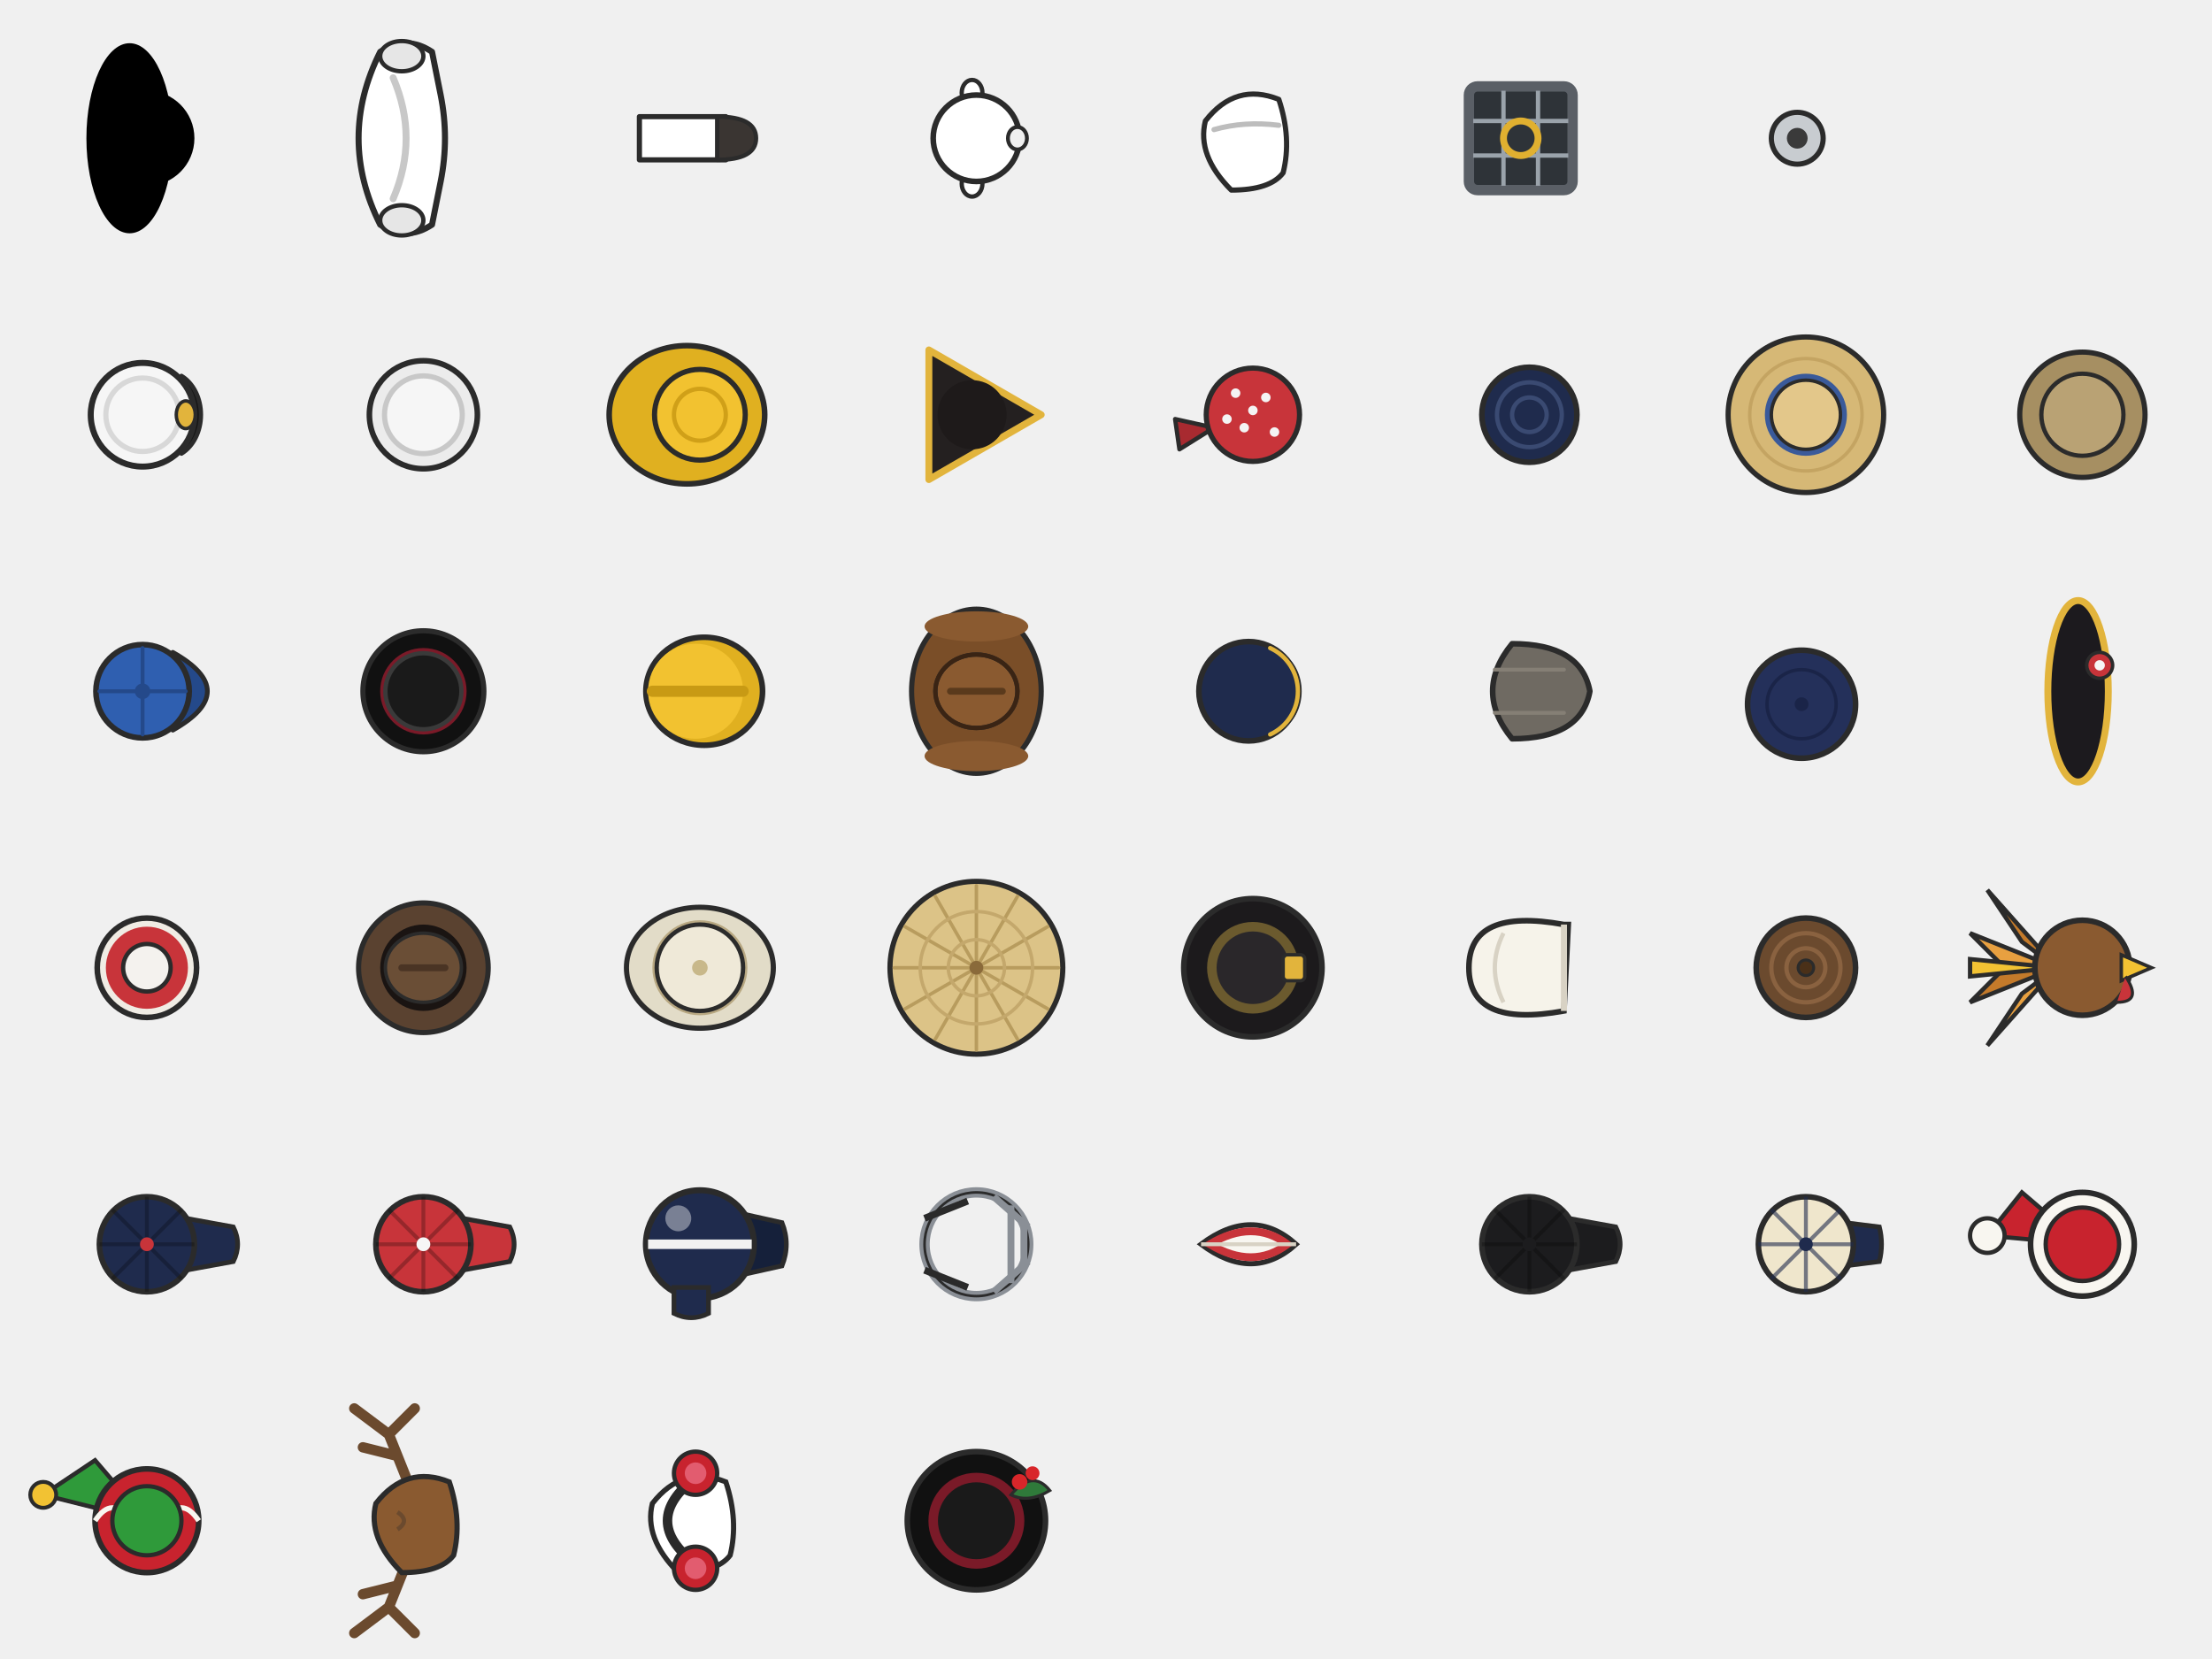
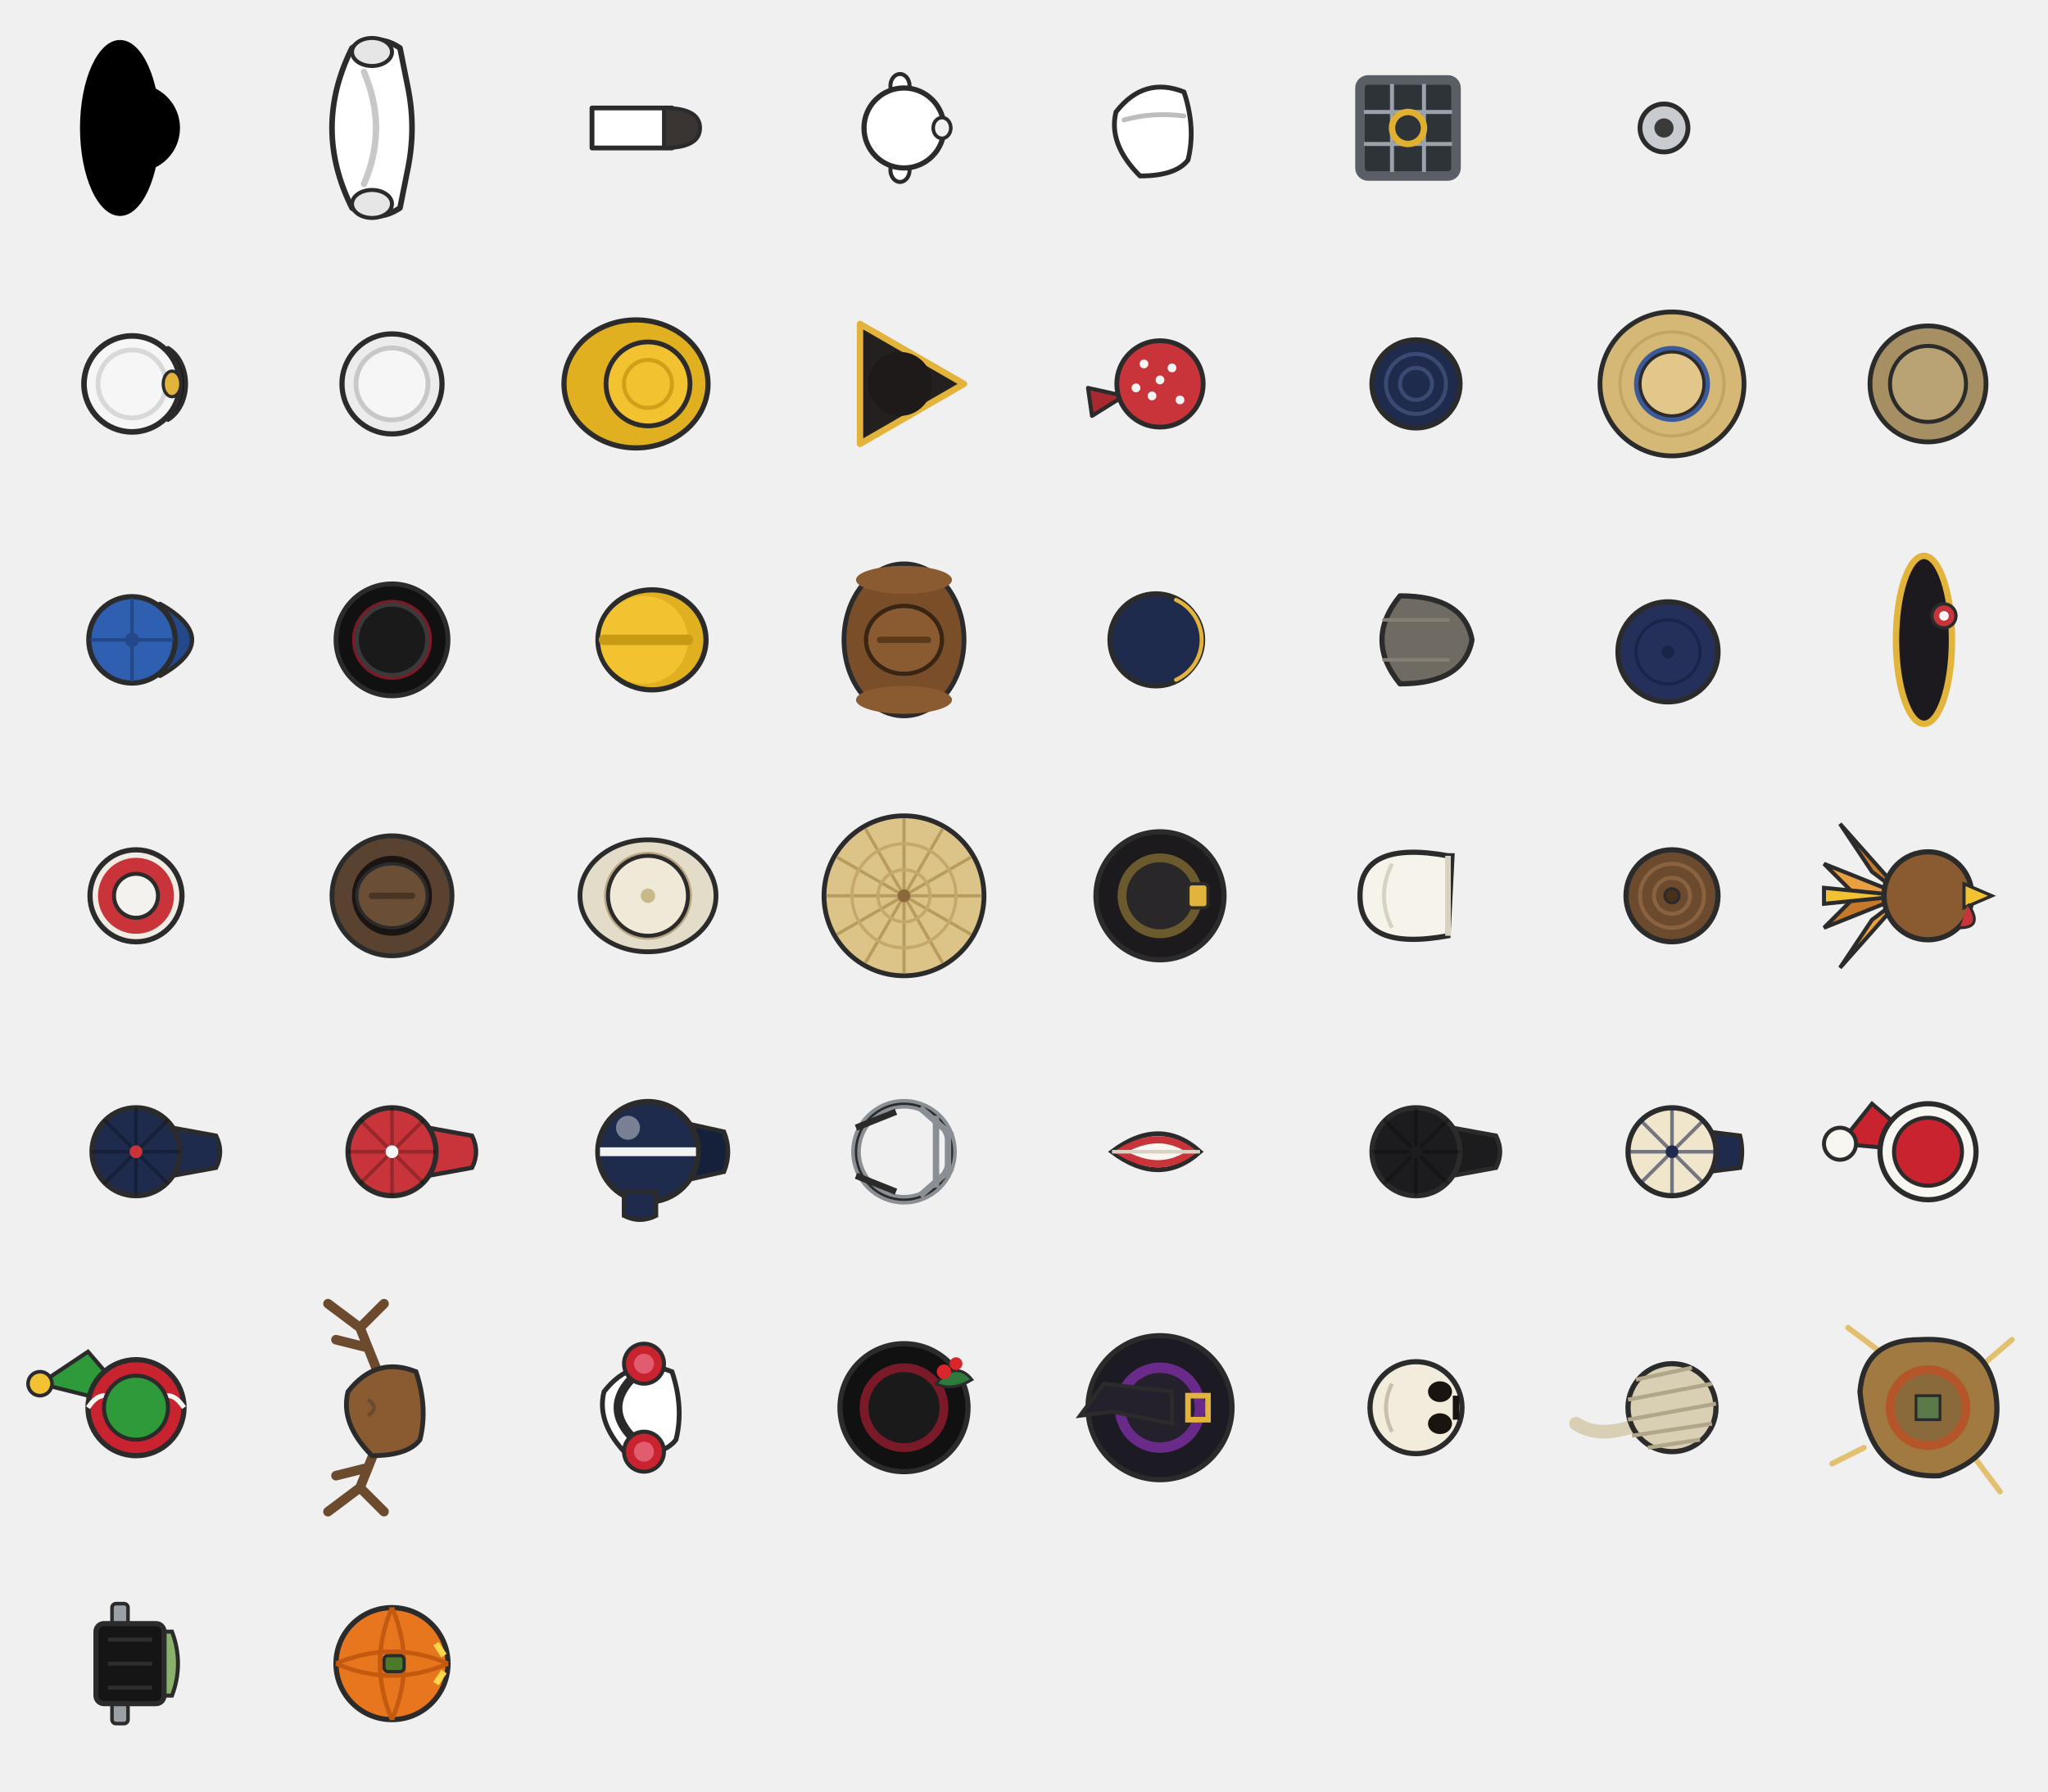
- <svg xmlns="http://www.w3.org/2000/svg" width="512" height="384" viewBox="0 0 512 384">
+ <svg xmlns="http://www.w3.org/2000/svg" width="512" height="448" viewBox="0 0 512 448">
  <g transform="translate(0,0)">
    <ellipse cx="30.0" cy="32.0" rx="10.0" ry="22.0" fill="#000" stroke="none" stroke-width="0.0" />
    <circle cx="34.0" cy="32.0" r="11.0" fill="#000" stroke="none" stroke-width="0.0" />
  </g>
  <g transform="translate(64,0)">
    <path d="M24,12 Q30,8 36,12 L38,22 Q40,32 38,42 L36,52 Q30,56 24,52 Q19,42 19,32 Q19,22 24,12 Z" fill="#ffffff" stroke="#2b2b2b" stroke-width="1.4" stroke-linejoin="round" stroke-linecap="round" />
    <path d="M27,18 Q33,32 27,46" fill="none" stroke="#c8c8c8" stroke-width="1.6" stroke-linejoin="round" stroke-linecap="round" />
    <ellipse cx="29.0" cy="13.0" rx="5.0" ry="3.5" fill="#e6e6e6" stroke="#2b2b2b" stroke-width="1.0" />
    <ellipse cx="29.0" cy="51.0" rx="5.0" ry="3.5" fill="#e6e6e6" stroke="#2b2b2b" stroke-width="1.0" />
  </g>
  <g transform="translate(128,0)">
    <path d="M20,27 L40,27 Q44,32 40,37 L20,37 Z" fill="#ffffff" stroke="#2b2b2b" stroke-width="1.2" stroke-linejoin="round" stroke-linecap="round" />
    <path d="M38,27 Q47,27 47,32 Q47,37 38,37 Z" fill="#3a3532" stroke="#2b2b2b" stroke-width="1.0" stroke-linejoin="round" stroke-linecap="round" />
  </g>
  <g transform="translate(192,0)">
    <ellipse cx="33.0" cy="21.5" rx="2.4" ry="3.0" fill="#ffffff" stroke="#2b2b2b" stroke-width="1.0" />
    <ellipse cx="33.0" cy="42.5" rx="2.4" ry="3.0" fill="#ffffff" stroke="#2b2b2b" stroke-width="1.0" />
    <circle cx="34.0" cy="32.0" r="10.0" fill="#ffffff" stroke="#2b2b2b" stroke-width="1.3" />
    <ellipse cx="43.5" cy="32.0" rx="2.2" ry="2.6" fill="#f0f0f0" stroke="#2b2b2b" stroke-width="0.9" />
  </g>
  <g transform="translate(256,0)">
    <path d="M40,23 Q30,19 23,28 Q21,36 29,44 Q38,44 41,40 Q43,32 40,23 Z" fill="#ffffff" stroke="#2b2b2b" stroke-width="1.2" stroke-linejoin="round" stroke-linecap="round" />
    <path d="M40,29 Q32,28 25,30" fill="none" stroke="#bdbdbd" stroke-width="1.2" stroke-linejoin="round" stroke-linecap="round" />
  </g>
  <g transform="translate(320,0)">
    <rect x="20" y="20" width="24" height="24" rx="2" fill="#2e3338" stroke="#5a5f66" stroke-width="2.4" />
    <path d="M28,21 L28,43 M21,28 L43,28" stroke="#9aa3ab" stroke-width="1" />
    <path d="M36,21 L36,43 M21,36 L43,36" stroke="#9aa3ab" stroke-width="1" />
    <circle cx="32.0" cy="32.0" r="4.0" fill="none" stroke="#e0b030" stroke-width="1.6" />
  </g>
  <g transform="translate(384,0)">
    <circle cx="32.0" cy="32.0" r="6.0" fill="#c8ccd0" stroke="#2b2b2b" stroke-width="1.2" />
    <circle cx="32.0" cy="32.0" r="2.4" fill="#3a3a3a" stroke="none" stroke-width="0.0" />
  </g>
  <g transform="translate(0,64)">
    <path d="M42,23 A8,10 0 0 1 42,41 Z" fill="#151515" stroke="#2b2b2b" stroke-width="1.0" stroke-linejoin="round" stroke-linecap="round" />
    <circle cx="33.0" cy="32.0" r="12.0" fill="#f6f6f6" stroke="#2b2b2b" stroke-width="1.4" />
    <circle cx="33.0" cy="32.0" r="8.5" fill="none" stroke="#d8d8d8" stroke-width="1.2" />
    <ellipse cx="43.0" cy="32.0" rx="2.2" ry="3.2" fill="#e2b43c" stroke="#2b2b2b" stroke-width="0.8" />
  </g>
  <g transform="translate(64,64)">
    <circle cx="34.0" cy="32.0" r="12.5" fill="#ececec" stroke="#2b2b2b" stroke-width="1.3" />
    <circle cx="34.0" cy="32.0" r="9.0" fill="#f6f6f6" stroke="#c8c8c8" stroke-width="1.2" />
  </g>
  <g transform="translate(128,64)">
    <ellipse cx="31.0" cy="32.0" rx="18.0" ry="16.0" fill="#e0b020" stroke="#2b2b2b" stroke-width="1.3" />
    <circle cx="34.0" cy="32.0" r="10.5" fill="#f2c230" stroke="#2b2b2b" stroke-width="1.2" />
    <circle cx="34.0" cy="32.0" r="6.0" fill="none" stroke="#d0a018" stroke-width="1.0" />
  </g>
  <g transform="translate(192,64)">
    <path d="M49,32 L23,17 L23,47 Z" fill="#242020" stroke="#e2b43c" stroke-width="1.6" stroke-linejoin="round" stroke-linecap="round" />
    <circle cx="33.0" cy="32.0" r="8.0" fill="#1e1a1a" stroke="none" stroke-width="0.0" />
  </g>
  <g transform="translate(256,64)">
    <path d="M25,35 L16,33 L17,40 Z" fill="#a82a30" stroke="#2b2b2b" stroke-width="1.0" stroke-linejoin="round" stroke-linecap="round" />
    <circle cx="34.0" cy="32.0" r="10.8" fill="#c8343a" stroke="#2b2b2b" stroke-width="1.2" />
    <circle cx="30.0" cy="27.0" r="1.1" fill="#f4f4f4" stroke="none" stroke-width="0.0" />
    <circle cx="37.0" cy="28.0" r="1.1" fill="#f4f4f4" stroke="none" stroke-width="0.0" />
    <circle cx="32.0" cy="35.0" r="1.1" fill="#f4f4f4" stroke="none" stroke-width="0.0" />
    <circle cx="39.0" cy="36.0" r="1.1" fill="#f4f4f4" stroke="none" stroke-width="0.0" />
    <circle cx="34.0" cy="31.0" r="1.1" fill="#f4f4f4" stroke="none" stroke-width="0.0" />
    <circle cx="28.0" cy="33.0" r="1.1" fill="#f4f4f4" stroke="none" stroke-width="0.0" />
  </g>
  <g transform="translate(320,64)">
    <circle cx="34.0" cy="32.0" r="11.0" fill="#1f2b4d" stroke="#2b2b2b" stroke-width="1.3" />
    <circle cx="34.0" cy="32.0" r="7.5" fill="none" stroke="#3a4a72" stroke-width="1.0" />
    <circle cx="34.0" cy="32.0" r="4.0" fill="none" stroke="#3a4a72" stroke-width="1.0" />
  </g>
  <g transform="translate(384,64)">
    <circle cx="34.0" cy="32.0" r="18.0" fill="#d6b876" stroke="#2b2b2b" stroke-width="1.2" />
    <circle cx="34.0" cy="32.0" r="13.0" fill="none" stroke="#c4a462" stroke-width="0.8" />
    <circle cx="34.0" cy="32.0" r="9.5" fill="#3a5a9a" stroke="none" stroke-width="0.0" />
    <circle cx="34.0" cy="32.0" r="8.0" fill="#e3c78a" stroke="#2b2b2b" stroke-width="0.8" />
  </g>
  <g transform="translate(448,64)">
    <circle cx="34.0" cy="32.0" r="14.5" fill="#a68f62" stroke="#2b2b2b" stroke-width="1.2" />
    <circle cx="34.0" cy="32.0" r="9.5" fill="#b9a274" stroke="#2b2b2b" stroke-width="1.0" />
  </g>
  <g transform="translate(0,128)">
    <path d="M40,23 Q56,32 40,41 Z" fill="#24498a" stroke="#2b2b2b" stroke-width="1.1" stroke-linejoin="round" stroke-linecap="round" />
    <circle cx="33.0" cy="32.0" r="10.8" fill="#2f5fb0" stroke="#2b2b2b" stroke-width="1.3" />
    <path d="M33,22 L33,42 M23,32 L43,32" fill="none" stroke="#24498a" stroke-width="0.9" stroke-linejoin="round" stroke-linecap="round" />
    <circle cx="33.0" cy="32.0" r="1.8" fill="#24498a" stroke="none" stroke-width="0.0" />
  </g>
  <g transform="translate(64,128)">
    <circle cx="34.0" cy="32.0" r="14.0" fill="#111111" stroke="#2b2b2b" stroke-width="1.2" />
    <circle cx="34.0" cy="32.0" r="10.0" fill="#7a1a28" stroke="none" stroke-width="0.0" />
    <circle cx="34.0" cy="32.0" r="8.8" fill="#1a1a1a" stroke="#3a3a3a" stroke-width="1.0" />
  </g>
  <g transform="translate(128,128)">
    <ellipse cx="35.0" cy="32.0" rx="13.5" ry="12.5" fill="#e0b020" stroke="#2b2b2b" stroke-width="1.3" />
    <circle cx="33.0" cy="32.0" r="11.0" fill="#f2c230" stroke="none" stroke-width="0.0" />
    <path d="M23,32 L44,32" fill="none" stroke="#c89a14" stroke-width="2.6" stroke-linejoin="round" stroke-linecap="round" />
  </g>
  <g transform="translate(192,128)">
    <ellipse cx="34.0" cy="32.0" rx="15.0" ry="19.0" fill="#7a4e28" stroke="#2b2b2b" stroke-width="1.2" />
    <ellipse cx="34.0" cy="17.0" rx="12.0" ry="3.5" fill="#8a5a30" stroke="none" stroke-width="0.0" />
    <ellipse cx="34.0" cy="47.0" rx="12.0" ry="3.5" fill="#8a5a30" stroke="none" stroke-width="0.0" />
    <ellipse cx="34.0" cy="32.0" rx="9.5" ry="8.5" fill="#8a5a30" stroke="#2b2b2b" stroke-width="1.0" />
    <path d="M28,32 L40,32" fill="none" stroke="#5a3a1c" stroke-width="1.6" stroke-linejoin="round" stroke-linecap="round" />
    <ellipse cx="34.0" cy="32.0" rx="9.5" ry="8.5" fill="none" stroke="#3a2414" stroke-width="1.0" />
  </g>
  <g transform="translate(256,128)">
    <path d="M41,24 A7,9 0 0 1 41,40 Z" fill="#151515" stroke="#2b2b2b" stroke-width="1.0" stroke-linejoin="round" stroke-linecap="round" />
    <circle cx="33.0" cy="32.0" r="11.5" fill="#1f2b4d" stroke="#2b2b2b" stroke-width="1.3" />
    <path d="M38,22 A11,11 0 0 1 38,42" fill="none" stroke="#e2b43c" stroke-width="1.0" stroke-linejoin="round" stroke-linecap="round" />
  </g>
  <g transform="translate(320,128)">
    <path d="M48,32 Q46,21 30,21 Q21,32 30,43 Q46,43 48,32 Z" fill="#6f6a62" stroke="#2b2b2b" stroke-width="1.3" stroke-linejoin="round" stroke-linecap="round" />
    <path d="M26,27 L42,27 M26,37 L42,37" fill="none" stroke="#857f75" stroke-width="0.9" stroke-linejoin="round" stroke-linecap="round" />
  </g>
  <g transform="translate(384,128)">
    <circle cx="33.0" cy="35.0" r="12.5" fill="#24305a" stroke="#2b2b2b" stroke-width="1.3" />
    <circle cx="33.0" cy="35.0" r="8.0" fill="none" stroke="#1a2448" stroke-width="0.8" />
    <circle cx="33.0" cy="35.0" r="1.6" fill="#1a2448" stroke="none" stroke-width="0.0" />
  </g>
  <g transform="translate(448,128)">
    <ellipse cx="33.0" cy="32.0" rx="7.0" ry="21.0" fill="#1c1a1e" stroke="#e2b43c" stroke-width="1.6" />
    <circle cx="38.0" cy="26.0" r="3.0" fill="#c8343a" stroke="#2b2b2b" stroke-width="0.8" />
    <circle cx="38.0" cy="26.0" r="1.2" fill="#f6f6f6" stroke="none" stroke-width="0.0" />
  </g>
  <g transform="translate(0,192)">
    <circle cx="34.0" cy="32.0" r="11.5" fill="#f0ece4" stroke="#2b2b2b" stroke-width="1.3" />
    <circle cx="34.0" cy="32.0" r="9.5" fill="#c8343a" stroke="none" stroke-width="0.0" />
    <circle cx="34.0" cy="32.0" r="5.5" fill="#f4f2ee" stroke="#2b2b2b" stroke-width="1.0" />
  </g>
  <g transform="translate(64,192)">
    <circle cx="34.0" cy="32.0" r="15.0" fill="#5a4230" stroke="#2b2b2b" stroke-width="1.2" />
    <circle cx="34.0" cy="32.0" r="10.0" fill="#1a1412" stroke="none" stroke-width="0.0" />
    <ellipse cx="34.0" cy="32.0" rx="8.8" ry="8.0" fill="#6a4e36" stroke="#2b2b2b" stroke-width="0.8" />
    <path d="M29,32 L39,32" fill="none" stroke="#4a3424" stroke-width="1.6" stroke-linejoin="round" stroke-linecap="round" />
  </g>
  <g transform="translate(128,192)">
    <ellipse cx="34.0" cy="32.0" rx="17.0" ry="14.0" fill="#e2dcc8" stroke="#2b2b2b" stroke-width="1.2" />
    <circle cx="34.0" cy="32.0" r="11.0" fill="#b8a882" stroke="none" stroke-width="0.0" />
    <circle cx="34.0" cy="32.0" r="10.0" fill="#efe9d8" stroke="#2b2b2b" stroke-width="1.0" />
    <circle cx="34.0" cy="32.0" r="1.8" fill="#c8b88a" stroke="none" stroke-width="0.0" />
  </g>
  <g transform="translate(192,192)">
    <circle cx="34.0" cy="32.0" r="20.0" fill="#dcc387" stroke="#2b2b2b" stroke-width="1.2" />
    <path d="M34,32 L53.0,32.0" fill="none" stroke="#b89c5e" stroke-width="0.8" stroke-linejoin="round" stroke-linecap="round" />
    <path d="M34,32 L50.5,41.5" fill="none" stroke="#b89c5e" stroke-width="0.8" stroke-linejoin="round" stroke-linecap="round" />
    <path d="M34,32 L43.5,48.5" fill="none" stroke="#b89c5e" stroke-width="0.8" stroke-linejoin="round" stroke-linecap="round" />
    <path d="M34,32 L34.0,51.0" fill="none" stroke="#b89c5e" stroke-width="0.8" stroke-linejoin="round" stroke-linecap="round" />
    <path d="M34,32 L24.5,48.5" fill="none" stroke="#b89c5e" stroke-width="0.8" stroke-linejoin="round" stroke-linecap="round" />
    <path d="M34,32 L17.5,41.5" fill="none" stroke="#b89c5e" stroke-width="0.8" stroke-linejoin="round" stroke-linecap="round" />
    <path d="M34,32 L15.0,32.0" fill="none" stroke="#b89c5e" stroke-width="0.8" stroke-linejoin="round" stroke-linecap="round" />
    <path d="M34,32 L17.5,22.5" fill="none" stroke="#b89c5e" stroke-width="0.8" stroke-linejoin="round" stroke-linecap="round" />
    <path d="M34,32 L24.5,15.5" fill="none" stroke="#b89c5e" stroke-width="0.8" stroke-linejoin="round" stroke-linecap="round" />
    <path d="M34,32 L34.0,13.0" fill="none" stroke="#b89c5e" stroke-width="0.8" stroke-linejoin="round" stroke-linecap="round" />
    <path d="M34,32 L43.5,15.5" fill="none" stroke="#b89c5e" stroke-width="0.8" stroke-linejoin="round" stroke-linecap="round" />
    <path d="M34,32 L50.5,22.5" fill="none" stroke="#b89c5e" stroke-width="0.8" stroke-linejoin="round" stroke-linecap="round" />
    <circle cx="34.0" cy="32.0" r="13.0" fill="none" stroke="#c4a86c" stroke-width="0.8" />
    <circle cx="34.0" cy="32.0" r="6.5" fill="none" stroke="#c4a86c" stroke-width="0.8" />
    <circle cx="34.0" cy="32.0" r="1.6" fill="#8a6a3a" stroke="none" stroke-width="0.0" />
  </g>
  <g transform="translate(256,192)">
    <circle cx="34" cy="32" r="16" fill="#1c1a1c" stroke="#2b2b2b" stroke-width="1.3" />
    <circle cx="34" cy="32" r="9.5" fill="#2a272a" stroke="#2b2b2b" stroke-width="1.2" />
    <circle cx="34" cy="32" r="9.5" fill="none" stroke="#6b5a2e" stroke-width="2.2" />
    <rect x="41" y="29" width="5" height="6" rx="1" fill="#e2b43c" stroke="#2b2b2b" stroke-width="0.8" />
  </g>
  <g transform="translate(320,192)">
    <path d="M42,22 Q20,18 20,32 Q20,46 42,42 L43,22 Z" fill="#f6f3ea" stroke="#2b2b2b" stroke-width="1.3" />
    <path d="M42,22 L42,42" stroke="#d8d2c4" stroke-width="1.4" />
    <path d="M28,24 Q24,32 28,40" fill="none" stroke="#d8d2c4" stroke-width="1.0" />
  </g>
  <g transform="translate(384,192)">
    <circle cx="34" cy="32" r="11.5" fill="#6b4a2e" stroke="#2b2b2b" stroke-width="1.3" />
    <circle cx="34" cy="32" r="8" fill="none" stroke="#8a6240" stroke-width="1.0" />
    <circle cx="34" cy="32" r="4.5" fill="none" stroke="#8a6240" stroke-width="1.0" />
    <circle cx="34" cy="32" r="1.8" fill="#4a3018" stroke="#2b2b2b" stroke-width="0.7" />
  </g>
  <g transform="translate(448,192)">
    <g stroke="#2b2b2b" stroke-width="1.0">
      <path d="M28,32 L12,14 L20,26 Z" fill="#c47a2a" />
      <path d="M28,32 L8,24 L16,32 Z" fill="#e8a040" />
      <path d="M28,32 L8,40 L16,32 Z" fill="#c47a2a" />
      <path d="M28,32 L12,50 L20,38 Z" fill="#e8a040" />
      <path d="M28,32 L8,30 L8,34 Z" fill="#f2c233" />
    </g>
    <circle cx="34" cy="32" r="11" fill="#8a5a30" stroke="#2b2b2b" stroke-width="1.3" />
    <path d="M43,29 L50,32 L43,35 Z" fill="#f2c233" stroke="#2b2b2b" stroke-width="0.8" />
    <path d="M44,34 Q48,40 42,40" fill="#c8343a" stroke="#2b2b2b" stroke-width="0.7" />
  </g>
  <g transform="translate(0,256)">
    <path d="M43,26 L54,28 Q56,32 54,36 L43,38 Z" fill="#1f2b4d" stroke="#2b2b2b" stroke-width="1.1" />
    <circle cx="34" cy="32" r="11" fill="#1f2b4d" stroke="#2b2b2b" stroke-width="1.3" />
    <path d="M23,32 L45,32 M34,21 L34,43 M26,24 L42,40 M26,40 L42,24" stroke="#000" opacity="0.25" stroke-width="0.9" />
    <circle cx="34" cy="32" r="1.6" fill="#c8343a" />
  </g>
  <g transform="translate(64,256)">
    <path d="M43,26 L54,28 Q56,32 54,36 L43,38 Z" fill="#c8343a" stroke="#2b2b2b" stroke-width="1.1" />
    <circle cx="34" cy="32" r="11" fill="#c8343a" stroke="#2b2b2b" stroke-width="1.3" />
    <path d="M23,32 L45,32 M34,21 L34,43 M26,24 L42,40 M26,40 L42,24" stroke="#000" opacity="0.25" stroke-width="0.9" />
    <circle cx="34" cy="32" r="1.6" fill="#f6f6f6" />
  </g>
  <g transform="translate(128,256)">
    <path d="M44,25 L53,27 Q55,32 53,37 L44,39 Z" fill="#15203a" stroke="#2b2b2b" stroke-width="1.1" />
    <circle cx="34" cy="32" r="12.5" fill="#1f2b4d" stroke="#2b2b2b" stroke-width="1.4" />
    <path d="M28,42 L36,42 L36,48 Q32,50 28,48 Z" fill="#1f2b4d" stroke="#2b2b2b" stroke-width="1.1" />
    <path d="M22,32 L46,32" stroke="#f2f2f2" stroke-width="2.2" />
    <circle cx="29" cy="26" r="3" fill="#ffffff" opacity="0.4" />
  </g>
  <g transform="translate(192,256)">
    <circle cx="34" cy="32" r="12" fill="none" stroke="#8a8f96" stroke-width="2.4" />
    <circle cx="34" cy="32" r="12" fill="none" stroke="#2b2b2b" stroke-width="0.6" />
    <g stroke="#8a8f96" stroke-width="1.6">
      <path d="M38,21 L46,28" />
      <path d="M38,43 L46,36" />
      <path d="M42,23 L42,41" />
      <path d="M45,27 L45,37" />
    </g>
    <path d="M22,26 L32,22 M22,38 L32,42" stroke="#2a2a2a" stroke-width="1.6" />
  </g>
  <g transform="translate(256,256)">
    <path d="M44,32 Q34,23 22,32 Q34,41 44,32 Z" fill="#f8f6f0" stroke="#2b2b2b" stroke-width="1.2" />
    <path d="M42,32 Q34,26 24,32 Q34,38 42,32 Z" fill="none" stroke="#c8343a" stroke-width="1.8" />
    <path d="M22,32 L44,32" stroke="#d8d2c4" stroke-width="0.9" />
  </g>
  <g transform="translate(320,256)">
    <path d="M43,26 L54,28 Q56,32 54,36 L43,38 Z" fill="#1c1c1e" stroke="#2b2b2b" stroke-width="1.1" />
    <circle cx="34" cy="32" r="11" fill="#1c1c1e" stroke="#2b2b2b" stroke-width="1.3" />
    <path d="M23,32 L45,32 M34,21 L34,43 M26,24 L42,40 M26,40 L42,24" stroke="#000" opacity="0.25" stroke-width="0.9" />
    <circle cx="34" cy="32" r="1.6" fill="#1c1c1e" />
  </g>
  <g transform="translate(384,256)">
    <path d="M43,27 L51,28 Q52,32 51,36 L43,37 Z" fill="#1f2b4d" stroke="#2b2b2b" stroke-width="1.1" />
    <circle cx="34" cy="32" r="11" fill="#efe6cc" stroke="#2b2b2b" stroke-width="1.3" />
    <path d="M23,32 L45,32 M34,21 L34,43 M26,24 L42,40 M26,40 L42,24" stroke="#1f2b4d" opacity="0.6" stroke-width="0.9" />
    <circle cx="34" cy="32" r="1.6" fill="#1f2b4d" />
  </g>
  <g transform="translate(448,256)">
    <path d="M34,32 L20,20 L12,30 Z" fill="#c8232e" stroke="#2b2b2b" stroke-width="1.0" />
    <circle cx="34" cy="32" r="12" fill="#f8f6f0" stroke="#2b2b2b" stroke-width="1.3" />
    <circle cx="34" cy="32" r="8.5" fill="#c8232e" stroke="#2b2b2b" stroke-width="1.0" />
    <circle cx="12" cy="30" r="4" fill="#f8f6f0" stroke="#2b2b2b" stroke-width="1.0" />
  </g>
  <g transform="translate(0,320)">
    <path d="M34,32 L22,18 L10,26 Z" fill="#2f9a3a" stroke="#2b2b2b" stroke-width="1.0" />
    <circle cx="34" cy="32" r="12" fill="#c8232e" stroke="#2b2b2b" stroke-width="1.3" />
    <path d="M22,32 Q26,26 30,32 Q34,38 38,32 Q42,26 46,32" fill="none" stroke="#f8f6f0" stroke-width="1.2" />
    <circle cx="34" cy="32" r="8" fill="#2f9a3a" stroke="#2b2b2b" stroke-width="1.0" />
    <circle cx="10" cy="26" r="3" fill="#f2c233" stroke="#2b2b2b" stroke-width="0.9" />
  </g>
  <g transform="translate(64,320)">
    <g stroke="#6b4a2e" stroke-width="2.4" stroke-linecap="round" fill="none">
      <path d="M30,22 L26,12 L18,6 M26,12 L32,6 M28,17 L20,15" />
      <path d="M30,42 L26,52 L18,58 M26,52 L32,58 M28,47 L20,49" />
    </g>
    <path d="M40,23 Q30,19 23,28 Q21,36 29,44 Q38,44 41,40 Q43,32 40,23 Z" fill="#8a5a30" stroke="#2b2b2b" stroke-width="1.2" />
    <path d="M28,30 Q31,32 28,34" fill="none" stroke="#6b4a2e" stroke-width="1.0" />
  </g>
  <g transform="translate(128,320)">
    <path d="M40,23 Q30,19 23,28 Q21,36 29,44 Q38,44 41,40 Q43,32 40,23 Z" fill="#ffffff" stroke="#2b2b2b" stroke-width="1.2" />
    <path d="M33,22 Q20,32 33,42" fill="none" stroke="#2a2a2a" stroke-width="2.2" />
    <circle cx="33" cy="21" r="5" fill="#c8232e" stroke="#2b2b2b" stroke-width="1.0" />
    <circle cx="33" cy="43" r="5" fill="#c8232e" stroke="#2b2b2b" stroke-width="1.0" />
    <circle cx="33" cy="21" r="2.5" fill="#e86a80" opacity="0.8" />
    <circle cx="33" cy="43" r="2.5" fill="#e86a80" opacity="0.8" />
  </g>
  <g transform="translate(192,320)">
    <circle cx="34" cy="32" r="16" fill="#111111" stroke="#2b2b2b" stroke-width="1.3" />
    <circle cx="34" cy="32" r="10" fill="#1a1a1a" stroke="#2b2b2b" stroke-width="1.2" />
    <circle cx="34" cy="32" r="10" fill="none" stroke="#7a1a28" stroke-width="2.2" />
    <path d="M42,26 Q47,20 51,25 Q46,28 42,26 Z" fill="#2f7a3a" stroke="#2b2b2b" stroke-width="0.7" />
    <circle cx="44" cy="23" r="1.8" fill="#d8262a" />
    <circle cx="47" cy="21" r="1.6" fill="#d8262a" />
  </g>
+   <g transform="translate(256,320)">
+     <circle cx="34" cy="32" r="18" fill="#1c1a22" stroke="#2b2b2b" stroke-width="1.3" />
+     <circle cx="34" cy="32" r="10" fill="#24202c" stroke="#6a2a8a" stroke-width="2.6" />
+     <rect x="41" y="29" width="5" height="6" fill="none" stroke="#e2b43c" stroke-width="1.4" />
+     <path d="M37,28 L20,26 L14,34 L22,33 L37,36 Z" fill="#24202c" stroke="#2b2b2b" stroke-width="1.0" />
+   </g>
+   <g transform="translate(320,320)">
+     <circle cx="34" cy="32" r="11.5" fill="#f2ecdc" stroke="#2b2b2b" stroke-width="1.3" />
+     <ellipse cx="40" cy="28" rx="3" ry="2.6" fill="#1a1410" />
+     <ellipse cx="40" cy="36" rx="3" ry="2.6" fill="#1a1410" />
+     <path d="M44,29 L44,35" stroke="#1a1410" stroke-width="1.6" />
+     <path d="M28,26 Q25,32 28,38" fill="none" stroke="#c8c0a8" stroke-width="1" />
+   </g>
+   <g transform="translate(384,320)">
+     <path d="M26,36 Q16,40 10,36" fill="none" stroke="#d9cfb4" stroke-width="3.4" stroke-linecap="round" />
+     <circle cx="34" cy="32" r="11" fill="#d9cfb4" stroke="#2b2b2b" stroke-width="1.3" />
+     <g stroke="#b0a68a" stroke-width="1.0">
+       <path d="M25,25 L39,22" />
+       <path d="M23,30 L44,26" />
+       <path d="M23,35 L45,31" />
+       <path d="M24,39 L44,36" />
+       <path d="M28,42 L41,40" />
+     </g>
+   </g>
+   <g transform="translate(448,320)">
+     <g stroke="#e3c070" stroke-width="1.4" stroke-linecap="round">
+       <path d="M22,18 L14,12" />
+       <path d="M18,42 L10,46" />
+       <path d="M46,45 L52,53" />
+       <path d="M48,21 L55,15" />
+     </g>
+     <path d="M17,28 Q18,15 32,15 Q49,14 51,29 Q53,44 37,49 Q19,50 17,28 Z" fill="#a07a40" stroke="#2b2b2b" stroke-width="1.3" />
+     <circle cx="34" cy="32" r="9.5" fill="#8a6a3a" stroke="#b5552a" stroke-width="2.2" />
+     <rect x="31" y="29" width="6" height="6" fill="#5a7a4a" stroke="#2b2b2b" stroke-width="0.7" />
+   </g>
+   <g transform="translate(0,384)">
+     <rect x="28" y="17" width="4" height="30" rx="1" fill="#9aa0a6" stroke="#2b2b2b" stroke-width="0.9" />
+     <path d="M43,24 Q46,32 43,40 L39,40 L39,24 Z" fill="#8ab06a" stroke="#2b2b2b" stroke-width="1.0" />
+     <rect x="24" y="22" width="17" height="20" rx="2" fill="#151515" stroke="#2b2b2b" stroke-width="1.3" />
+     <path d="M27,26 L38,26 M27,32 L38,32 M27,38 L38,38" stroke="#2e2e2e" stroke-width="1" />
+   </g>
+   <g transform="translate(64,384)">
+     <circle cx="34" cy="32" r="14" fill="#e8761e" stroke="#2b2b2b" stroke-width="1.3" />
+     <g fill="none" stroke="#c45a10" stroke-width="1.1">
+       <path d="M20,32 Q34,26 48,32" />
+       <path d="M20,32 Q34,38 48,32" />
+       <path d="M34,18 Q28,32 34,46" />
+       <path d="M34,18 Q40,32 34,46" />
+     </g>
+     <rect x="32" y="30" width="5" height="4" rx="1" fill="#4a7a2a" stroke="#2b2b2b" stroke-width="0.8" />
+     <path d="M45,27 L47,30 M45,37 L47,34" stroke="#ffd84a" stroke-width="1.6" />
+   </g>
</svg>
